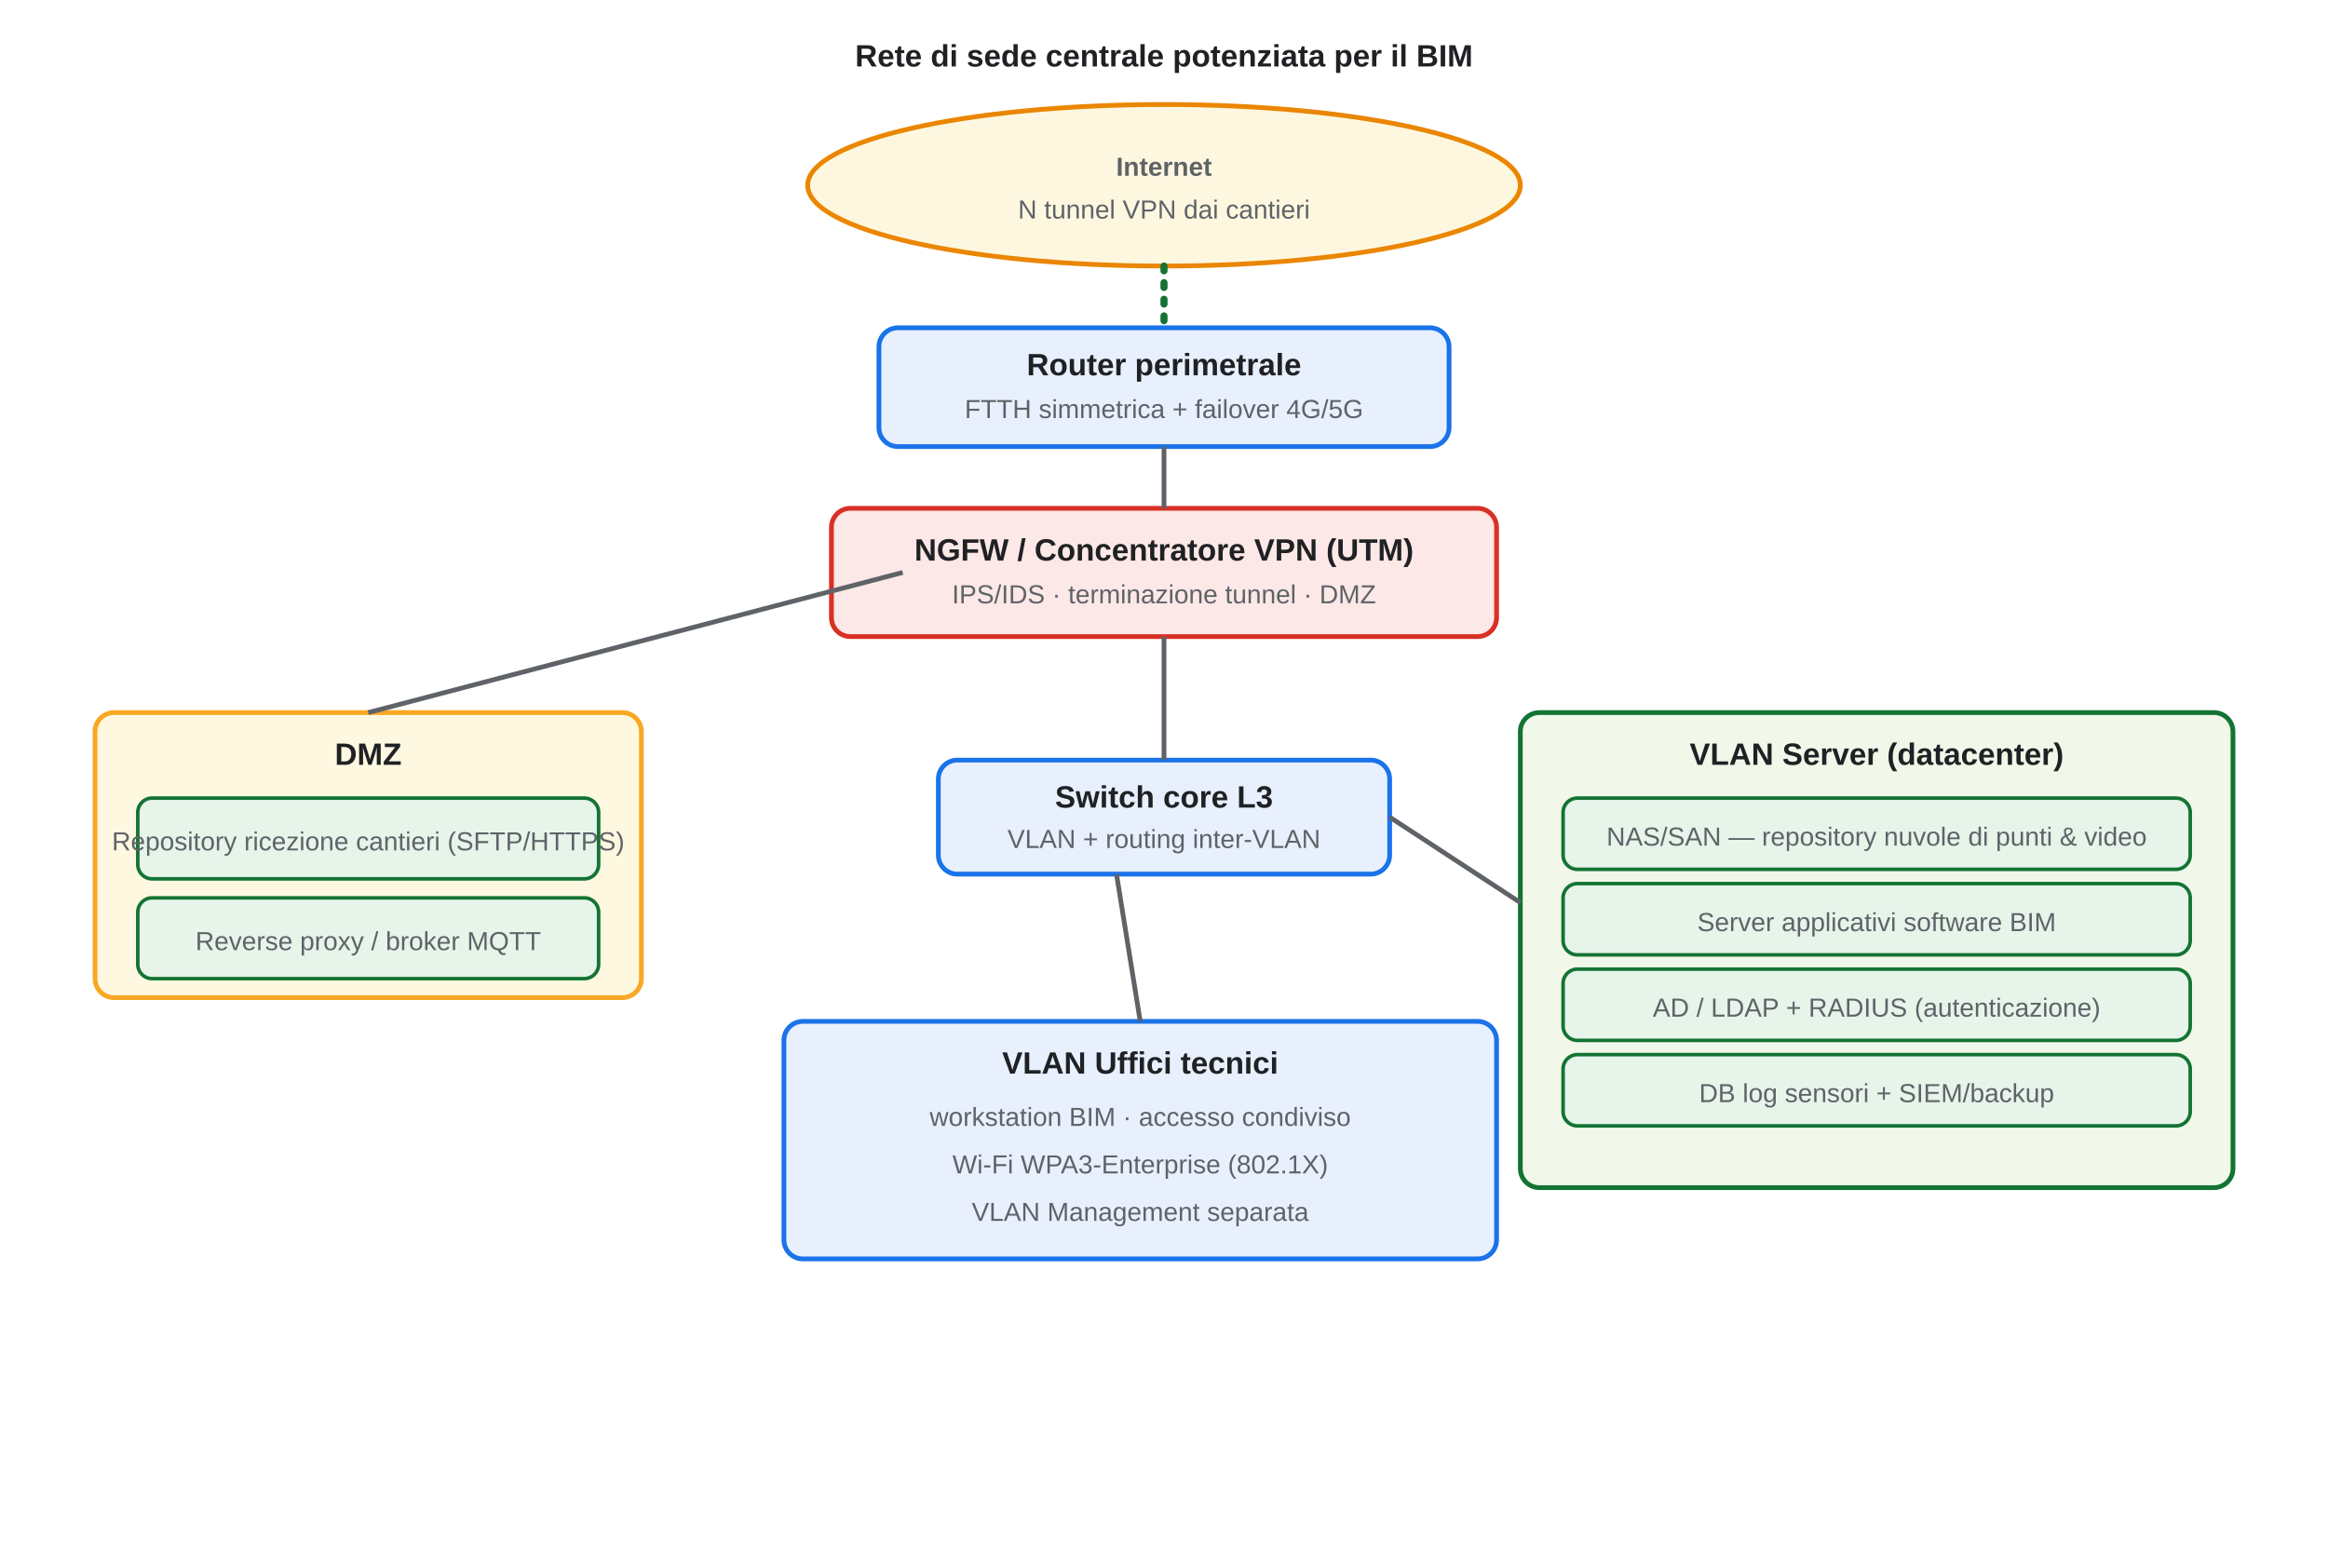
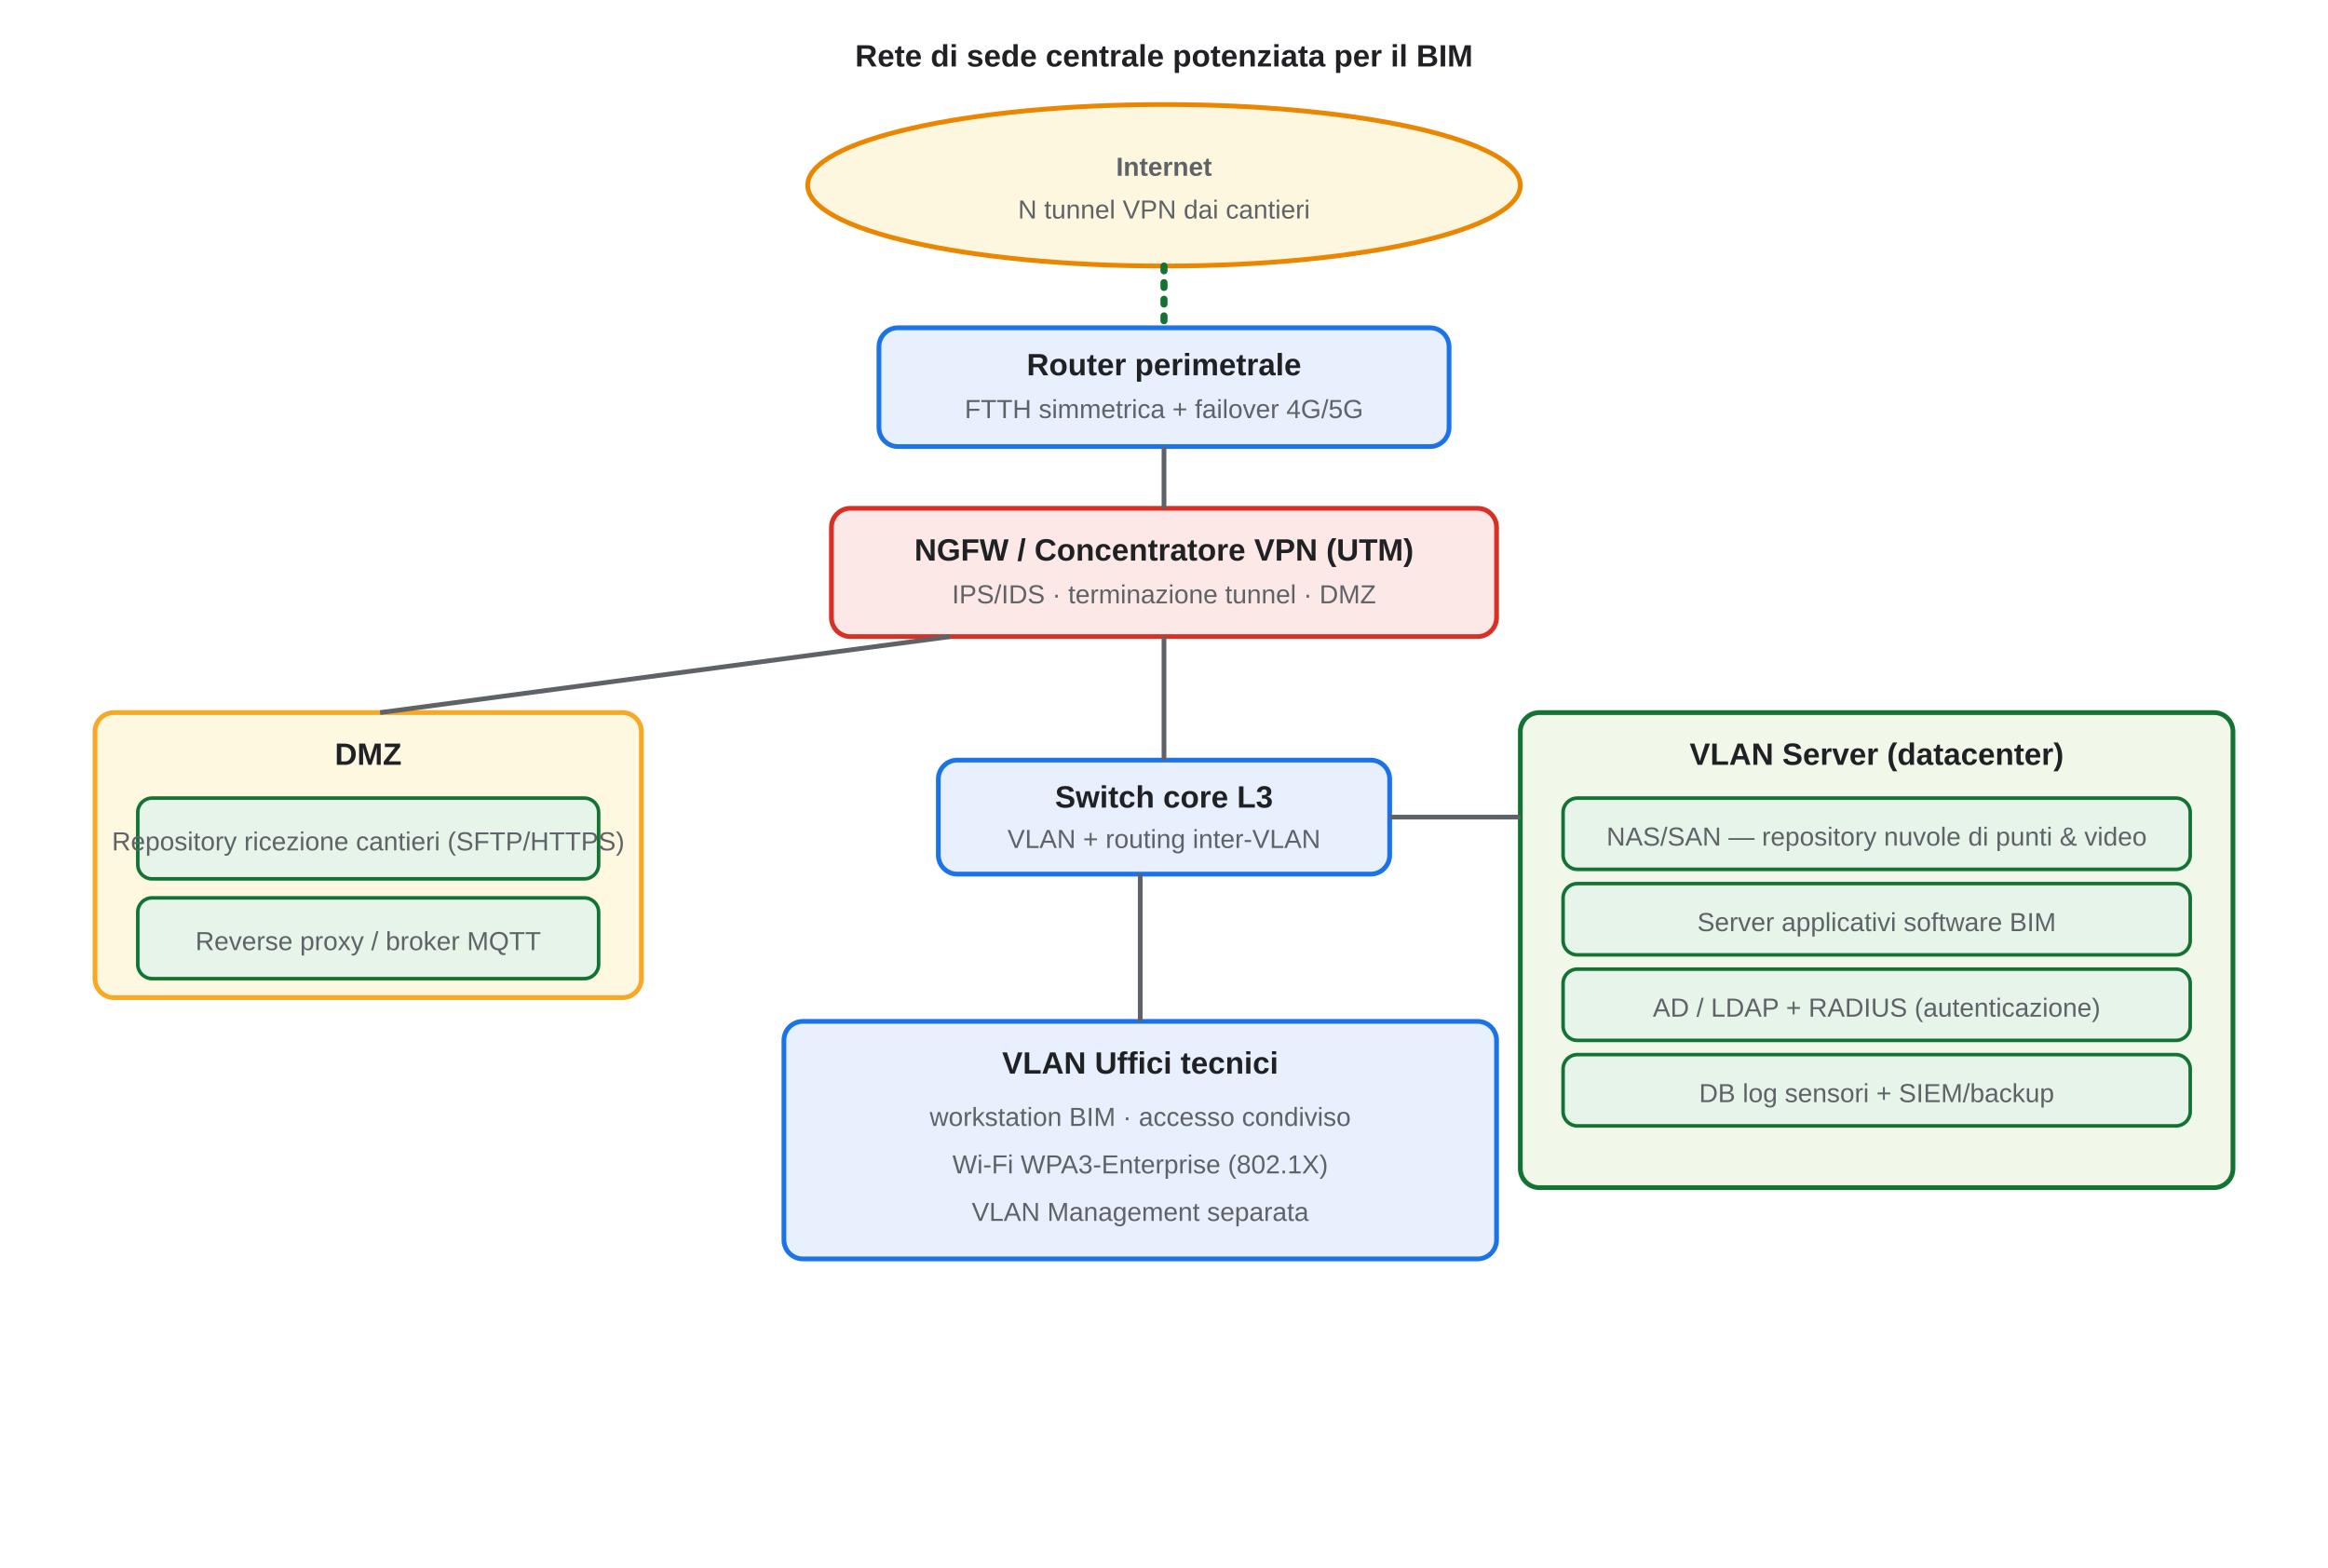
<svg xmlns="http://www.w3.org/2000/svg" viewBox="0 0 980 660" font-family="Segoe UI, Arial, sans-serif">
  <style>
    .net{fill:#fef7e0;stroke:#ea8600}
    .dev{fill:#e8f0fe;stroke:#1a73e8}
    .sec{fill:#fce8e6;stroke:#d93025}
    .srv{fill:#e6f4ea;stroke:#137333}
    .tit{font-size:13px;font-weight:700;fill:#202124}
    .sub{font-size:11px;fill:#5f6368}
    .wire{stroke:#5f6368;stroke-width:2;fill:none}
    .vpn{stroke:#137333;stroke-width:3;stroke-dasharray:2 5;fill:none;stroke-linecap:round}
  </style>
  <text x="490" y="28" text-anchor="middle" class="tit" font-size="16">Rete di sede centrale potenziata per il BIM</text>
  <ellipse cx="490" cy="78" rx="150" ry="34" class="net" stroke-width="2" />
  <text x="490" y="74" text-anchor="middle" class="sub" font-weight="600">Internet</text>
  <text x="490" y="92" text-anchor="middle" class="sub">N tunnel VPN dai cantieri</text>
  <rect x="370" y="138" width="240" height="50" rx="8" class="dev" stroke-width="2" />
  <text x="490" y="158" text-anchor="middle" class="tit">Router perimetrale</text>
  <text x="490" y="176" text-anchor="middle" class="sub">FTTH simmetrica + failover 4G/5G</text>
  <line x1="490" y1="112" x2="490" y2="138" class="vpn" />
  <rect x="350" y="214" width="280" height="54" rx="8" class="sec" stroke-width="2" />
  <text x="490" y="236" text-anchor="middle" class="tit">NGFW / Concentratore VPN (UTM)</text>
  <text x="490" y="254" text-anchor="middle" class="sub">IPS/IDS · terminazione tunnel · DMZ</text>
  <line x1="490" y1="188" x2="490" y2="214" class="wire" />
  <rect x="40" y="300" width="230" height="120" rx="8" fill="#fff8e1" stroke="#f9a825" stroke-width="2" />
  <text x="155" y="322" text-anchor="middle" class="tit">DMZ</text>
  <rect x="58" y="336" width="194" height="34" rx="6" class="srv" stroke-width="1.5" />
  <text x="155" y="358" text-anchor="middle" class="sub">Repository ricezione cantieri (SFTP/HTTPS)</text>
  <rect x="58" y="378" width="194" height="34" rx="6" class="srv" stroke-width="1.5" />
  <text x="155" y="400" text-anchor="middle" class="sub">Reverse proxy / broker MQTT</text>
-   <line x1="380" y1="241" x2="155" y2="300" class="wire" />
+   <line x1="400" y1="268" x2="160" y2="300" class="wire" />
  <rect x="395" y="320" width="190" height="48" rx="8" class="dev" stroke-width="2" />
  <text x="490" y="340" text-anchor="middle" class="tit">Switch core L3</text>
  <text x="490" y="357" text-anchor="middle" class="sub">VLAN + routing inter-VLAN</text>
  <line x1="490" y1="268" x2="490" y2="320" class="wire" />
  <rect x="640" y="300" width="300" height="200" rx="8" fill="#f1f8e9" stroke="#137333" stroke-width="2" />
  <text x="790" y="322" text-anchor="middle" class="tit">VLAN Server (datacenter)</text>
  <rect x="658" y="336" width="264" height="30" rx="6" class="srv" stroke-width="1.5" />
  <text x="790" y="356" text-anchor="middle" class="sub">NAS/SAN — repository nuvole di punti &amp; video</text>
  <rect x="658" y="372" width="264" height="30" rx="6" class="srv" stroke-width="1.5" />
  <text x="790" y="392" text-anchor="middle" class="sub">Server applicativi software BIM</text>
  <rect x="658" y="408" width="264" height="30" rx="6" class="srv" stroke-width="1.5" />
  <text x="790" y="428" text-anchor="middle" class="sub">AD / LDAP + RADIUS (autenticazione)</text>
  <rect x="658" y="444" width="264" height="30" rx="6" class="srv" stroke-width="1.5" />
  <text x="790" y="464" text-anchor="middle" class="sub">DB log sensori + SIEM/backup</text>
-   <line x1="585" y1="344" x2="640" y2="380" class="wire" />
+   <line x1="585" y1="344" x2="640" y2="344" class="wire" />
  <rect x="330" y="430" width="300" height="100" rx="8" fill="#e8f0fe" stroke="#1a73e8" stroke-width="2" />
  <text x="480" y="452" text-anchor="middle" class="tit">VLAN Uffici tecnici</text>
  <text x="480" y="474" text-anchor="middle" class="sub">workstation BIM · accesso condiviso</text>
  <text x="480" y="494" text-anchor="middle" class="sub">Wi-Fi WPA3-Enterprise (802.1X)</text>
  <text x="480" y="514" text-anchor="middle" class="sub">VLAN Management separata</text>
-   <line x1="470" y1="368" x2="480" y2="430" class="wire" />
+   <line x1="480" y1="368" x2="480" y2="430" class="wire" />
</svg>
